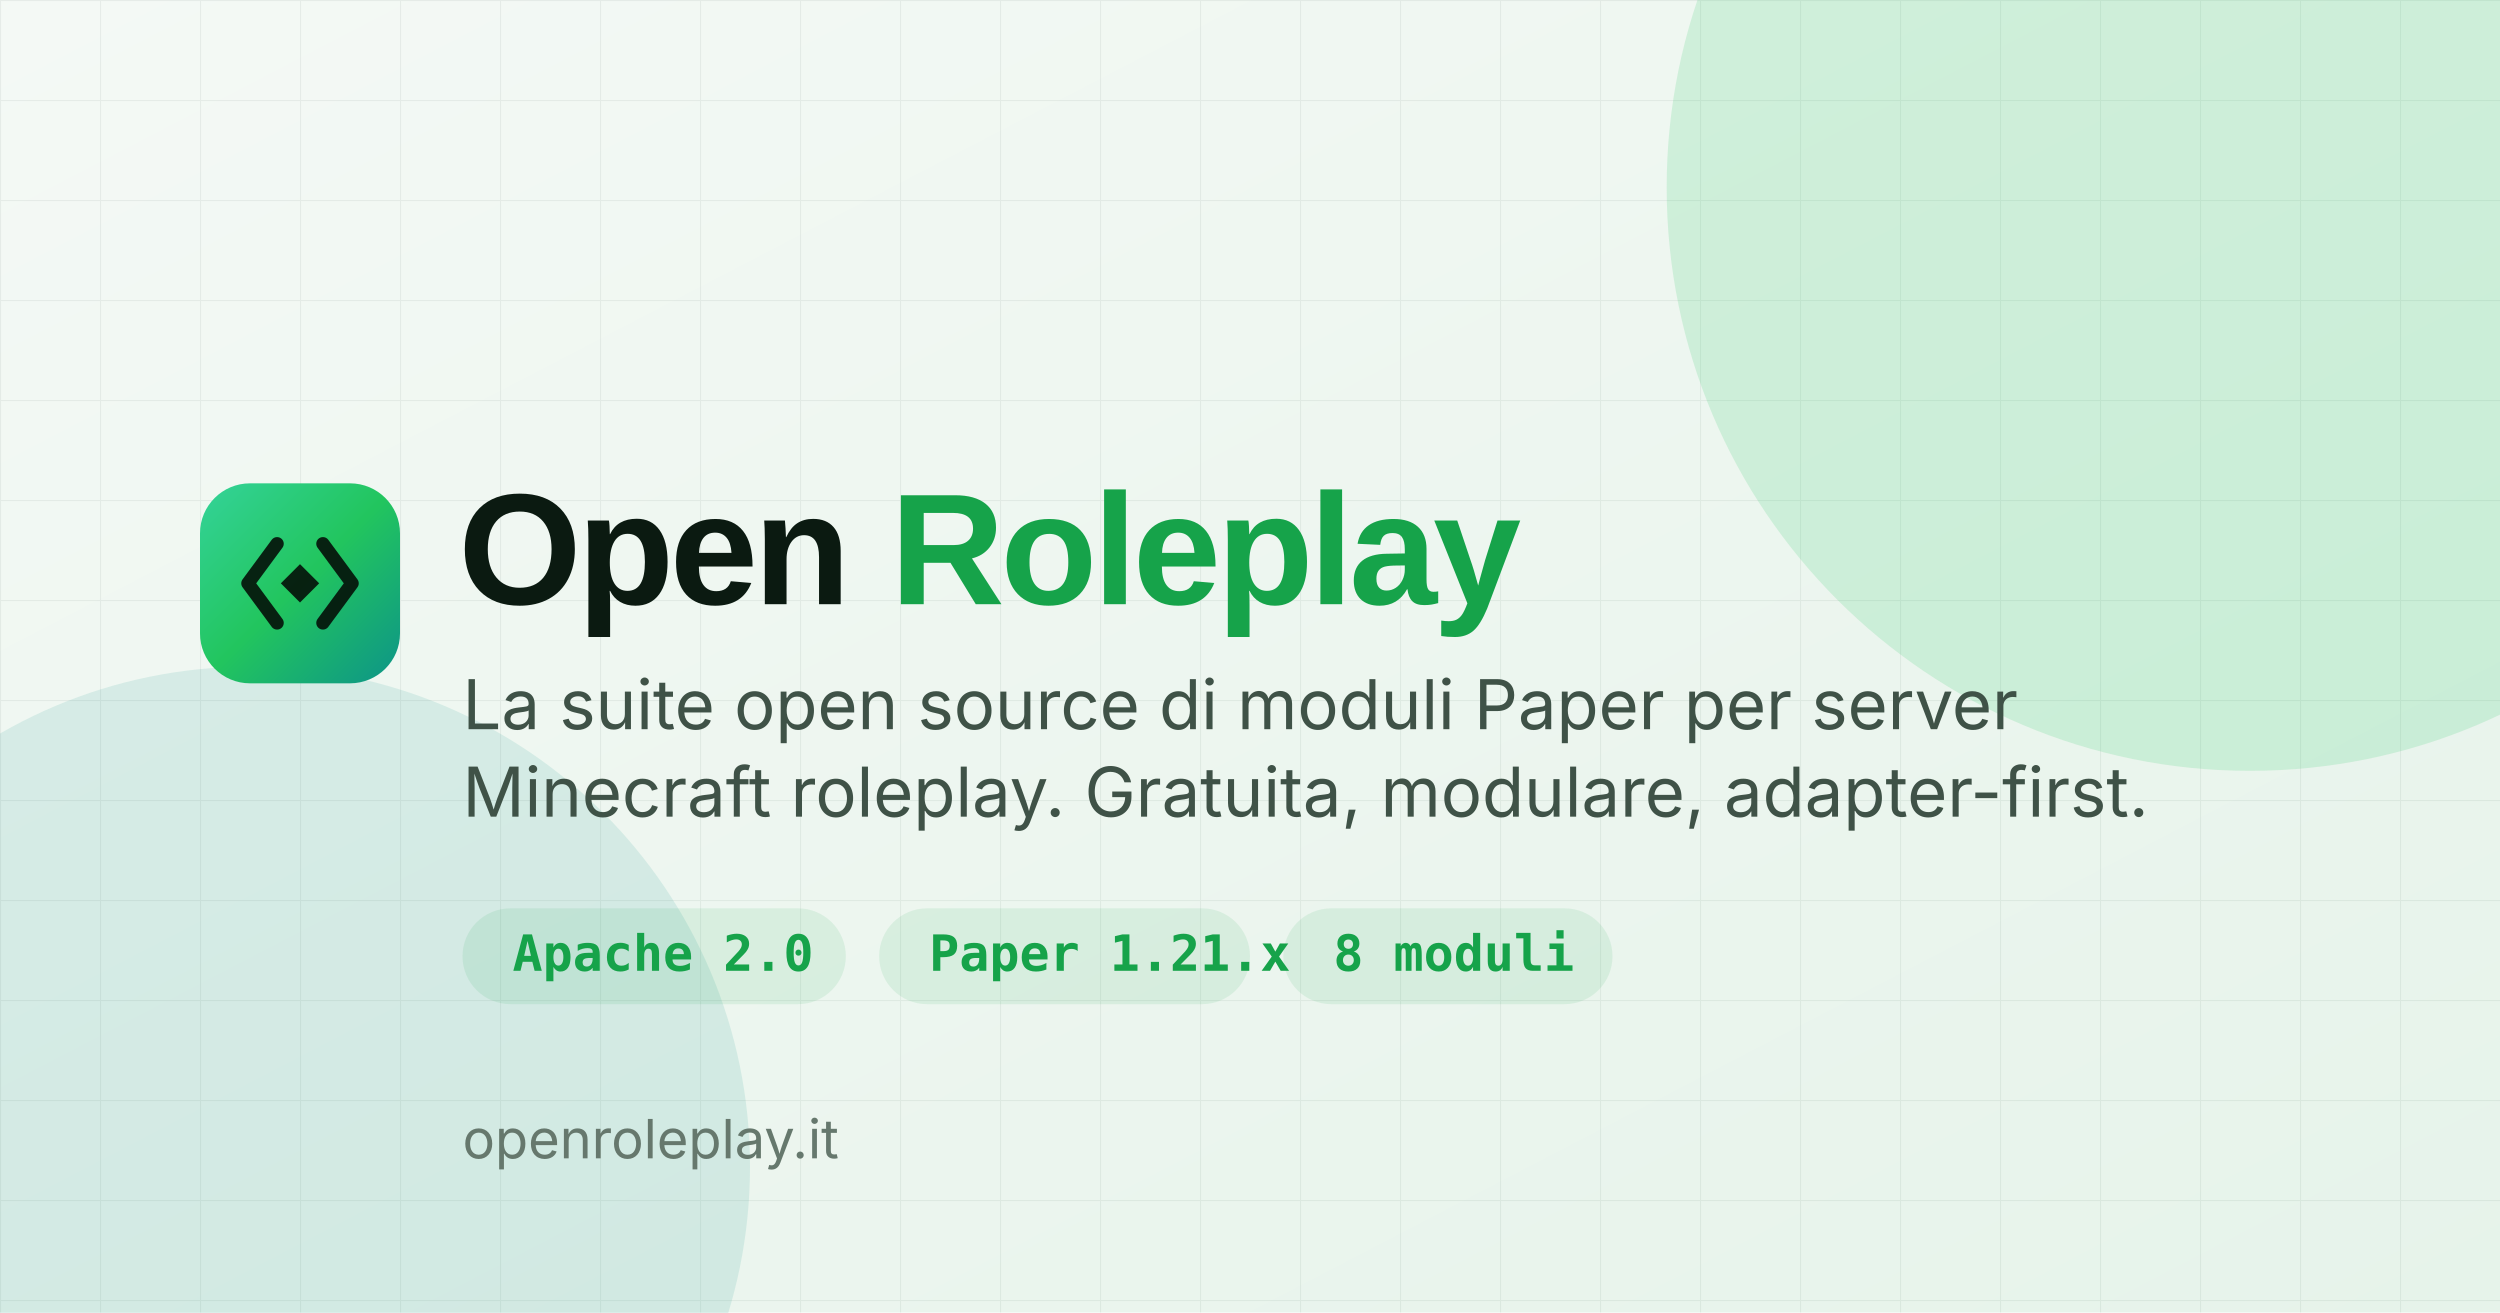
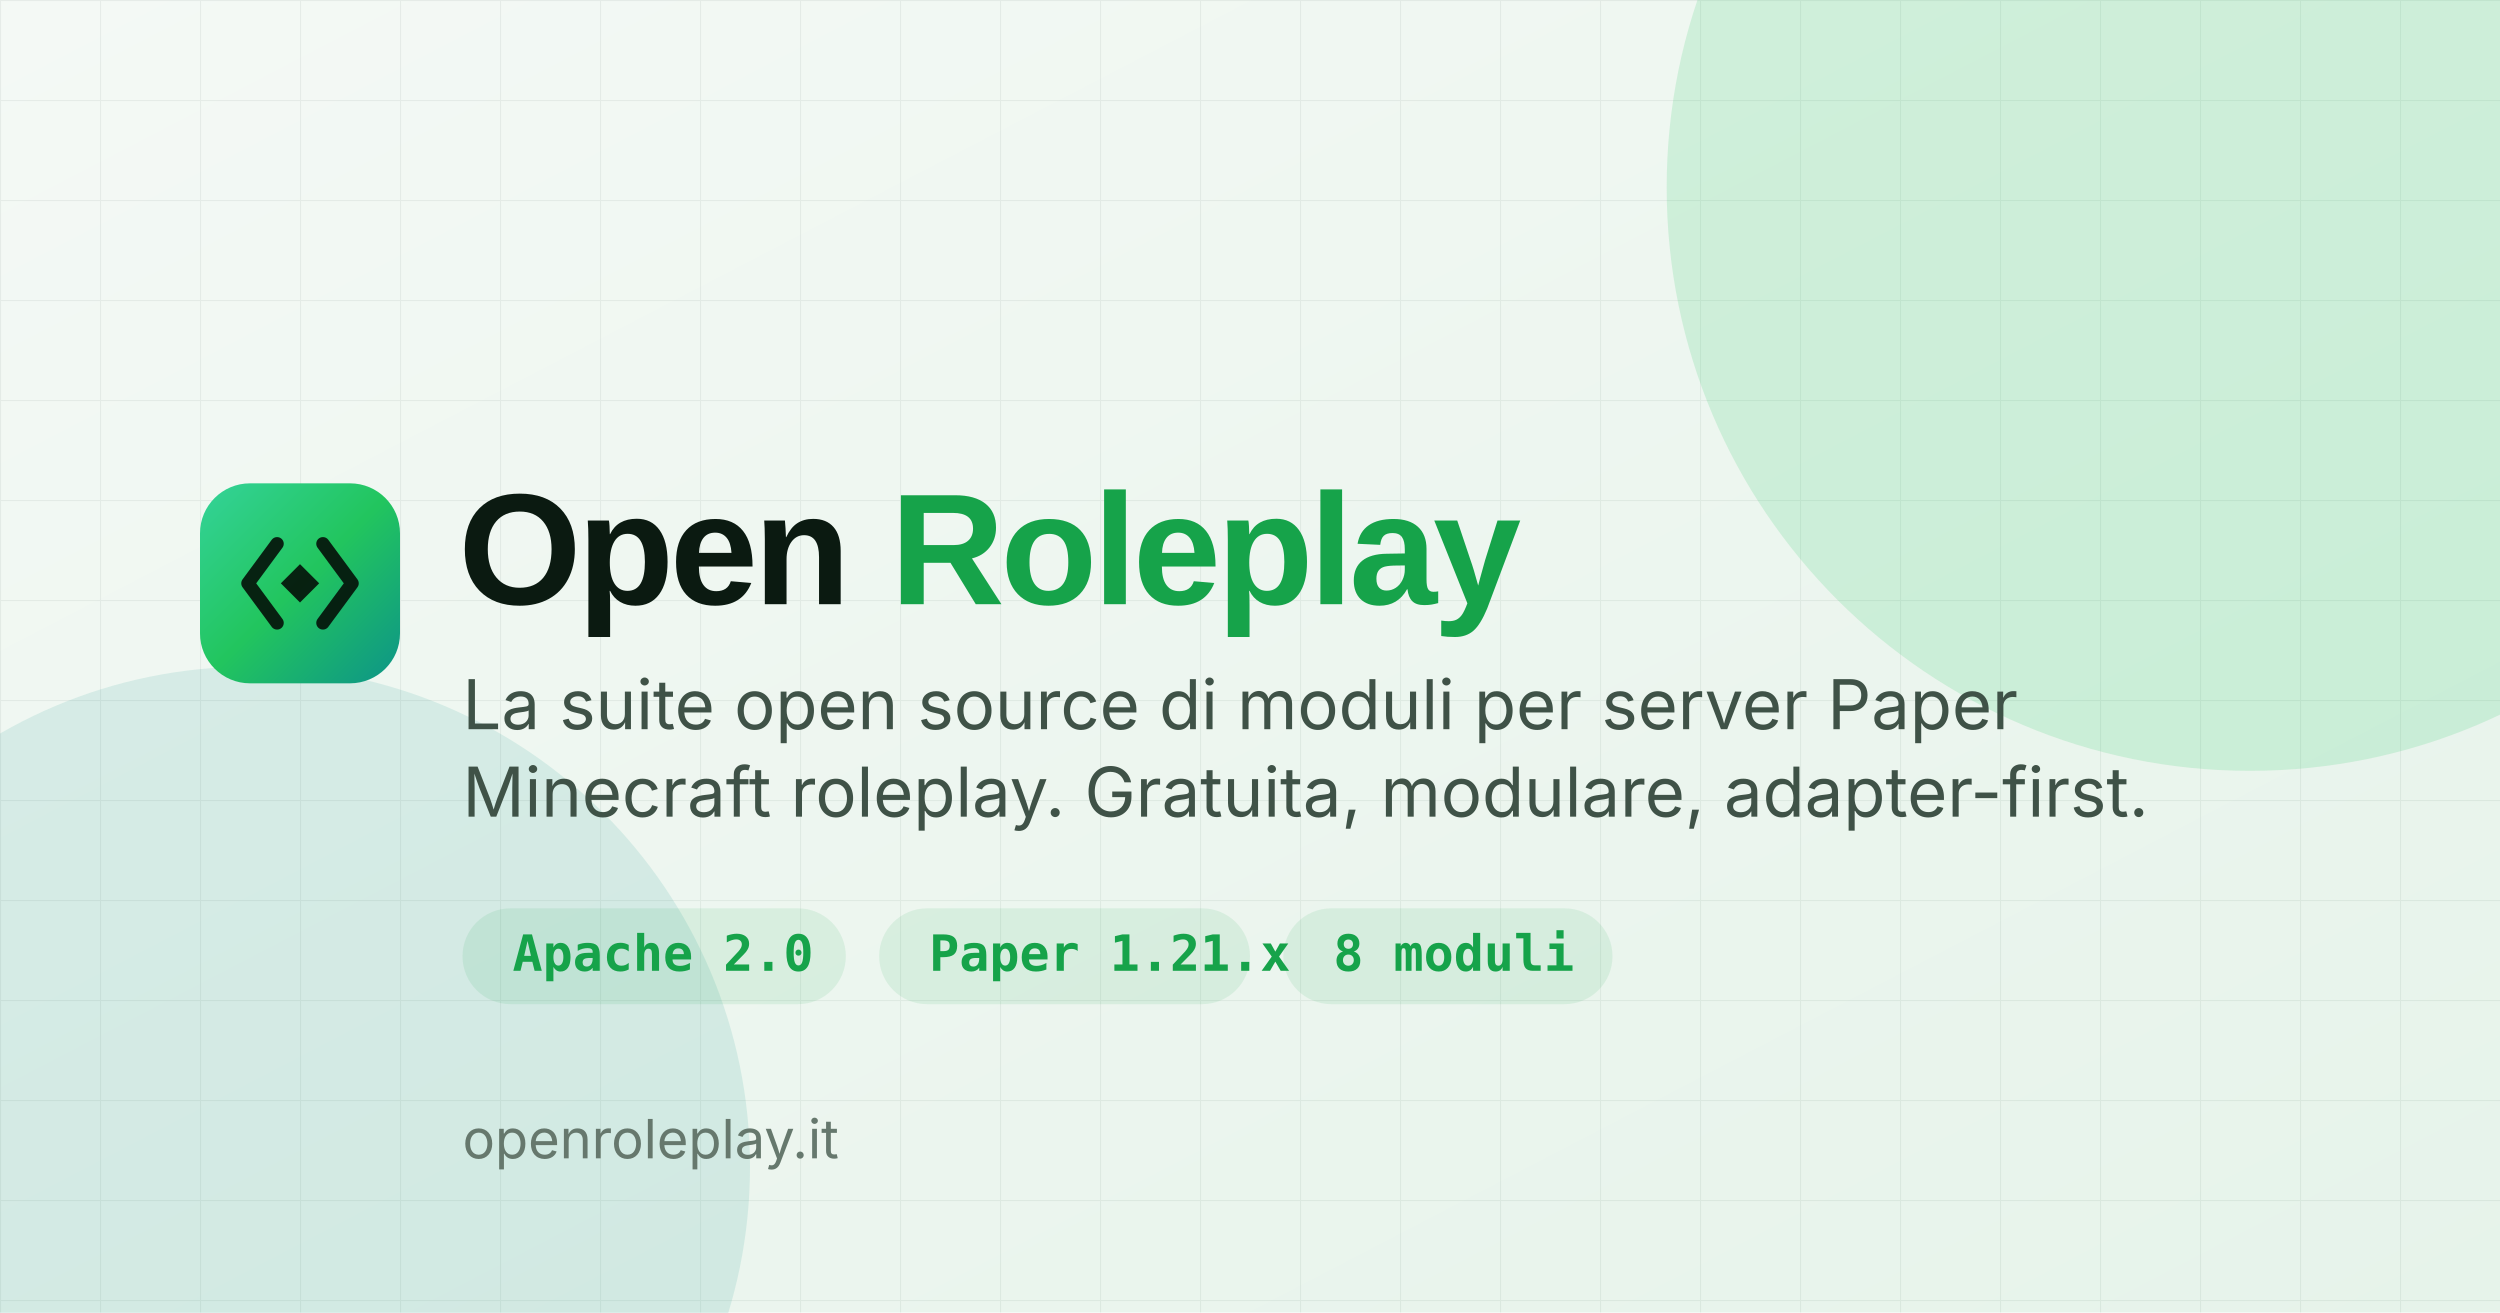
<svg xmlns="http://www.w3.org/2000/svg" viewBox="0 0 1200 630" width="1200" height="630" role="img" aria-label="Open Roleplay">
  <defs>
    <linearGradient id="bg" x1="0" y1="0" x2="1" y2="1">
      <stop offset="0" stop-color="#f4f9f5" />
      <stop offset="1" stop-color="#e6f3ea" />
    </linearGradient>
    <linearGradient id="g" x1="0" y1="0" x2="1" y2="1">
      <stop offset="0" stop-color="#34d399" />
      <stop offset="0.5" stop-color="#22c55e" />
      <stop offset="1" stop-color="#0d9488" />
    </linearGradient>
    <pattern id="grid" width="48" height="48" patternUnits="userSpaceOnUse">
      <path d="M48 0 H0 V48" fill="none" stroke="#0d2a1c" stroke-opacity="0.06" stroke-width="1" />
    </pattern>
  </defs>
  <rect width="1200" height="630" fill="url(#bg)" />
  <rect width="1200" height="630" fill="url(#grid)" />
  <circle cx="1080" cy="90" r="280" fill="#22c55e" opacity="0.16" />
  <circle cx="120" cy="560" r="240" fill="#0d9488" opacity="0.12" />
  <g transform="translate(96 232)">
    <rect x="0" y="0" width="96" height="96" rx="24" fill="url(#g)" />
    <g fill="none" stroke="#04130a" stroke-width="6.4" stroke-linecap="round" stroke-linejoin="round" opacity="0.92">
      <path d="M37 29 L23 48 L37 67" />
      <path d="M59 29 L73 48 L59 67" />
    </g>
    <path d="M48 38.8 L57.2 48 L48 57.2 L38.8 48 Z" fill="#04130a" opacity="0.92" />
  </g>
  <text x="220" y="290" font-family="Space Grotesk, Arial, sans-serif" font-size="76" font-weight="700" fill="#0b1a11" letter-spacing="-2">Open <tspan fill="#16a34a">Roleplay</tspan>
  </text>
-   <text x="222" y="350" font-family="Inter, Arial, sans-serif" font-size="33" fill="#3f5247">La suite open source di moduli Paper per server</text>
+   <text x="222" y="350" font-family="Inter, Arial, sans-serif" font-size="33" fill="#3f5247">La suite open source di moduli per server Paper</text>
  <text x="222" y="392" font-family="Inter, Arial, sans-serif" font-size="33" fill="#3f5247">Minecraft roleplay. Gratuita, modulare, adapter-first.</text>
  <g font-family="JetBrains Mono, monospace" font-size="24" fill="#16a34a" font-weight="600">
    <rect x="222" y="436" width="184" height="46" rx="23" fill="#16a34a" opacity="0.10" />
    <text x="246" y="466">Apache 2.0</text>
    <rect x="422" y="436" width="178" height="46" rx="23" fill="#16a34a" opacity="0.10" />
    <text x="446" y="466">Paper 1.21.x</text>
    <rect x="616" y="436" width="158" height="46" rx="23" fill="#16a34a" opacity="0.10" />
    <text x="640" y="466">8 moduli</text>
  </g>
  <text x="222" y="556" font-family="Inter, Arial, sans-serif" font-size="26" fill="#66786d">openroleplay.it</text>
</svg>
